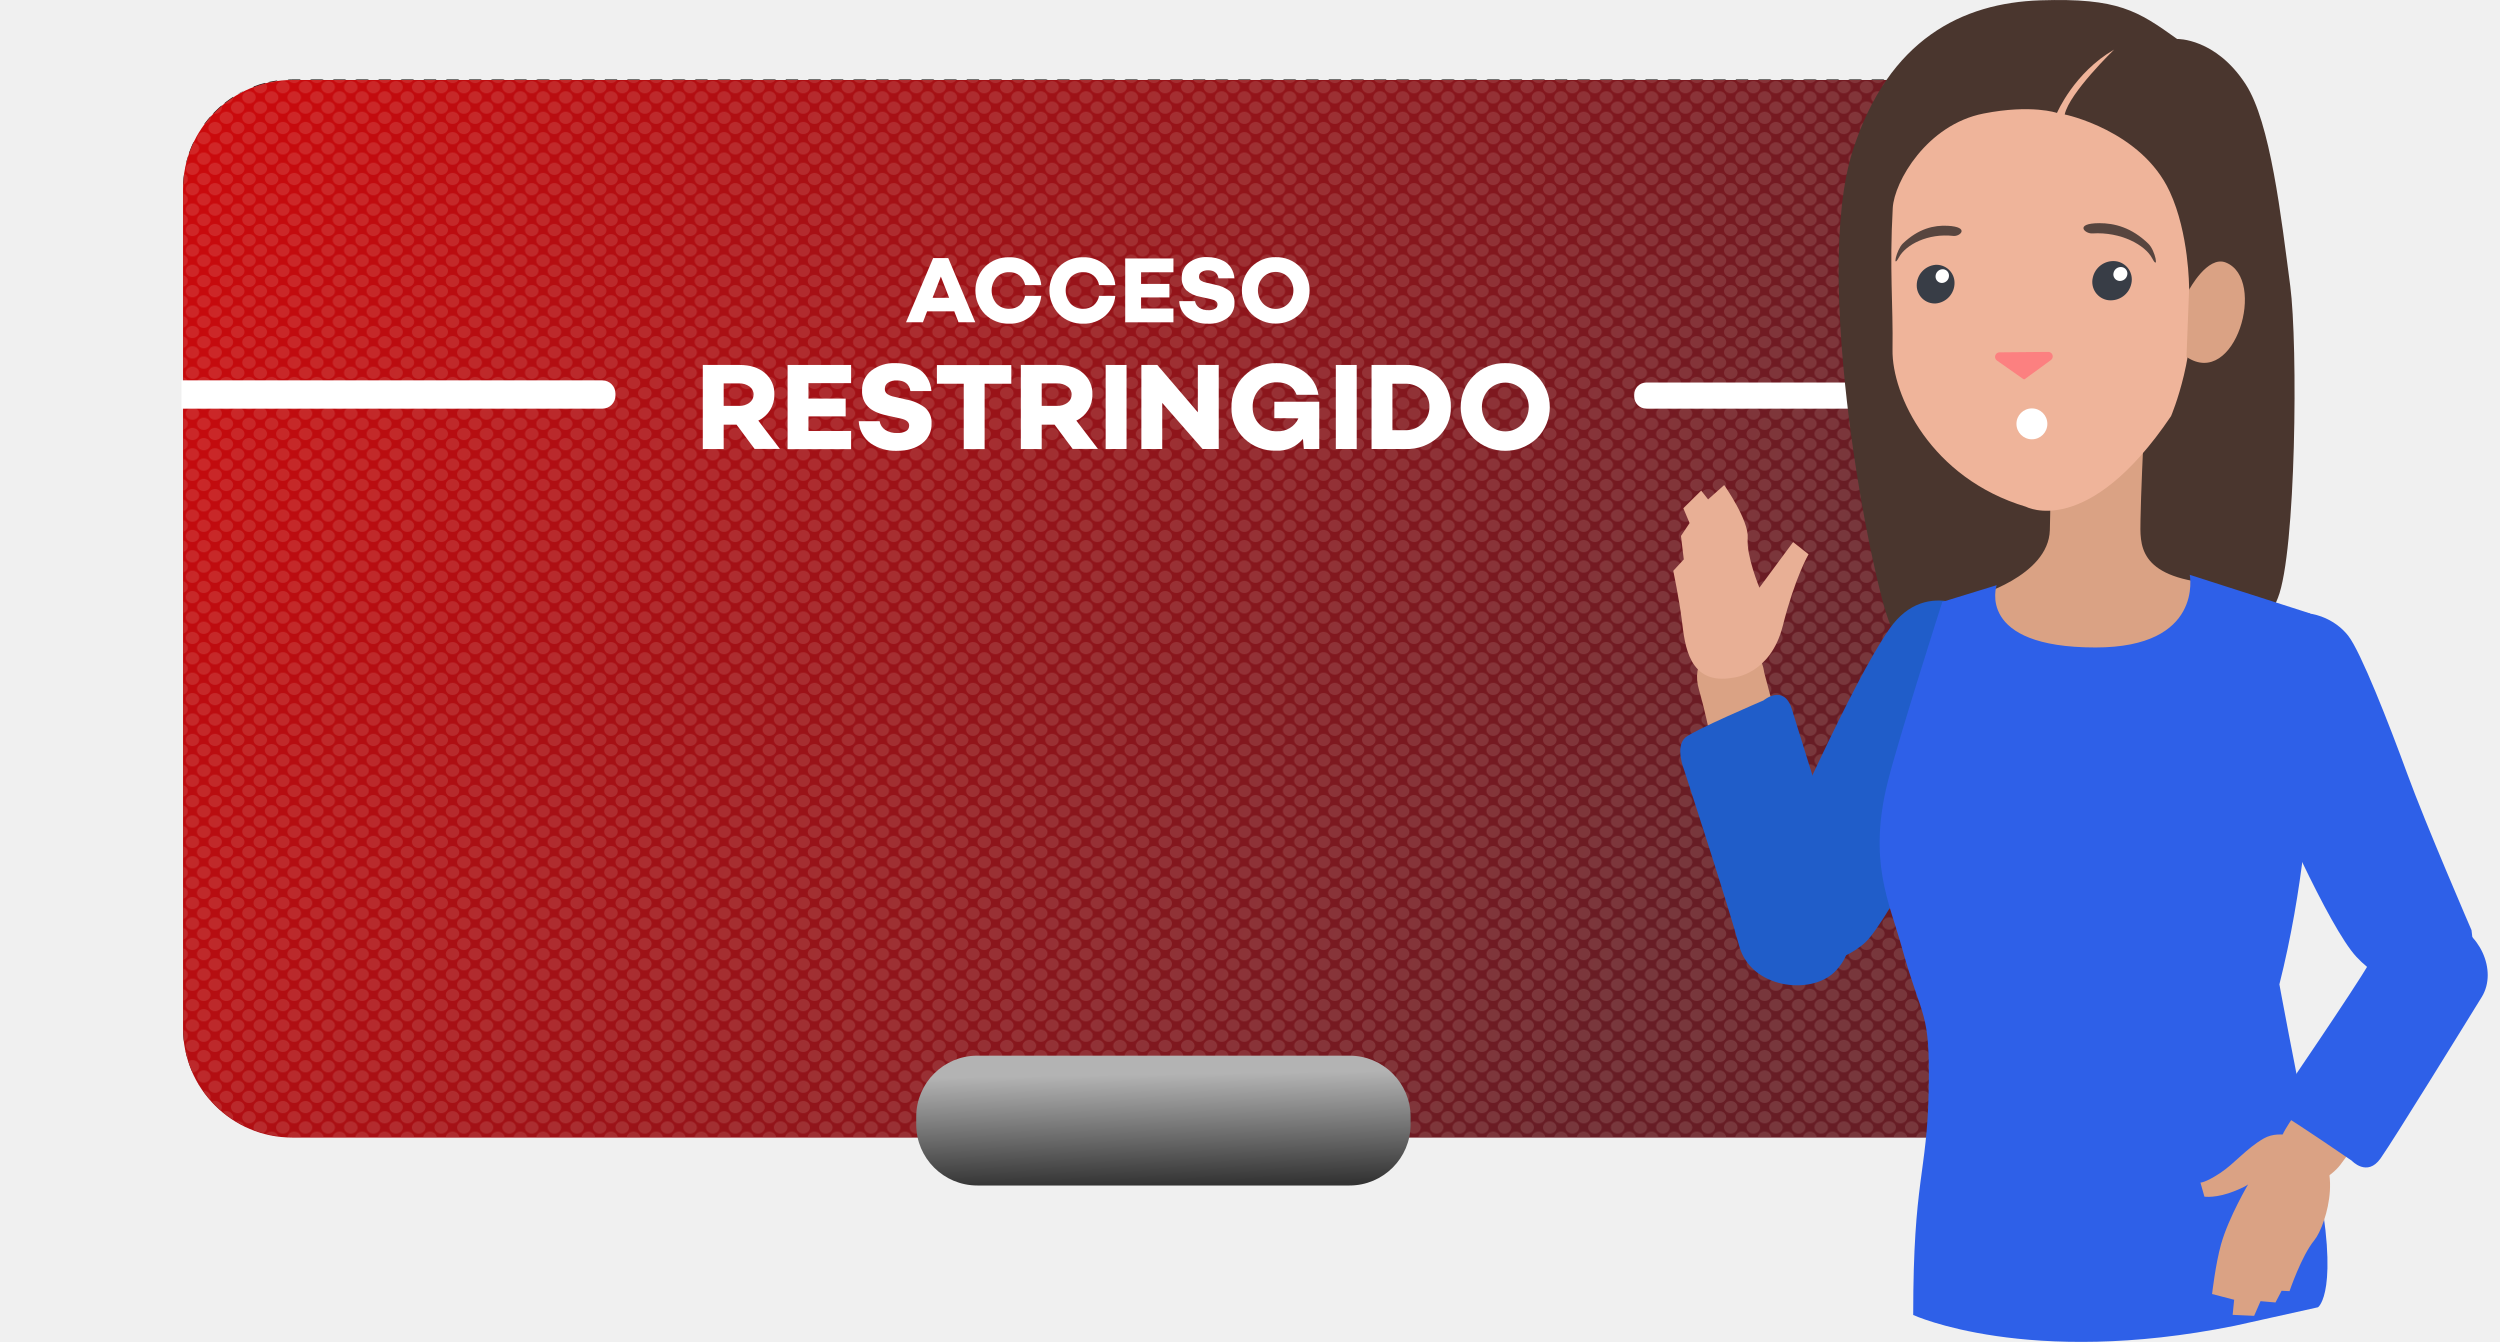
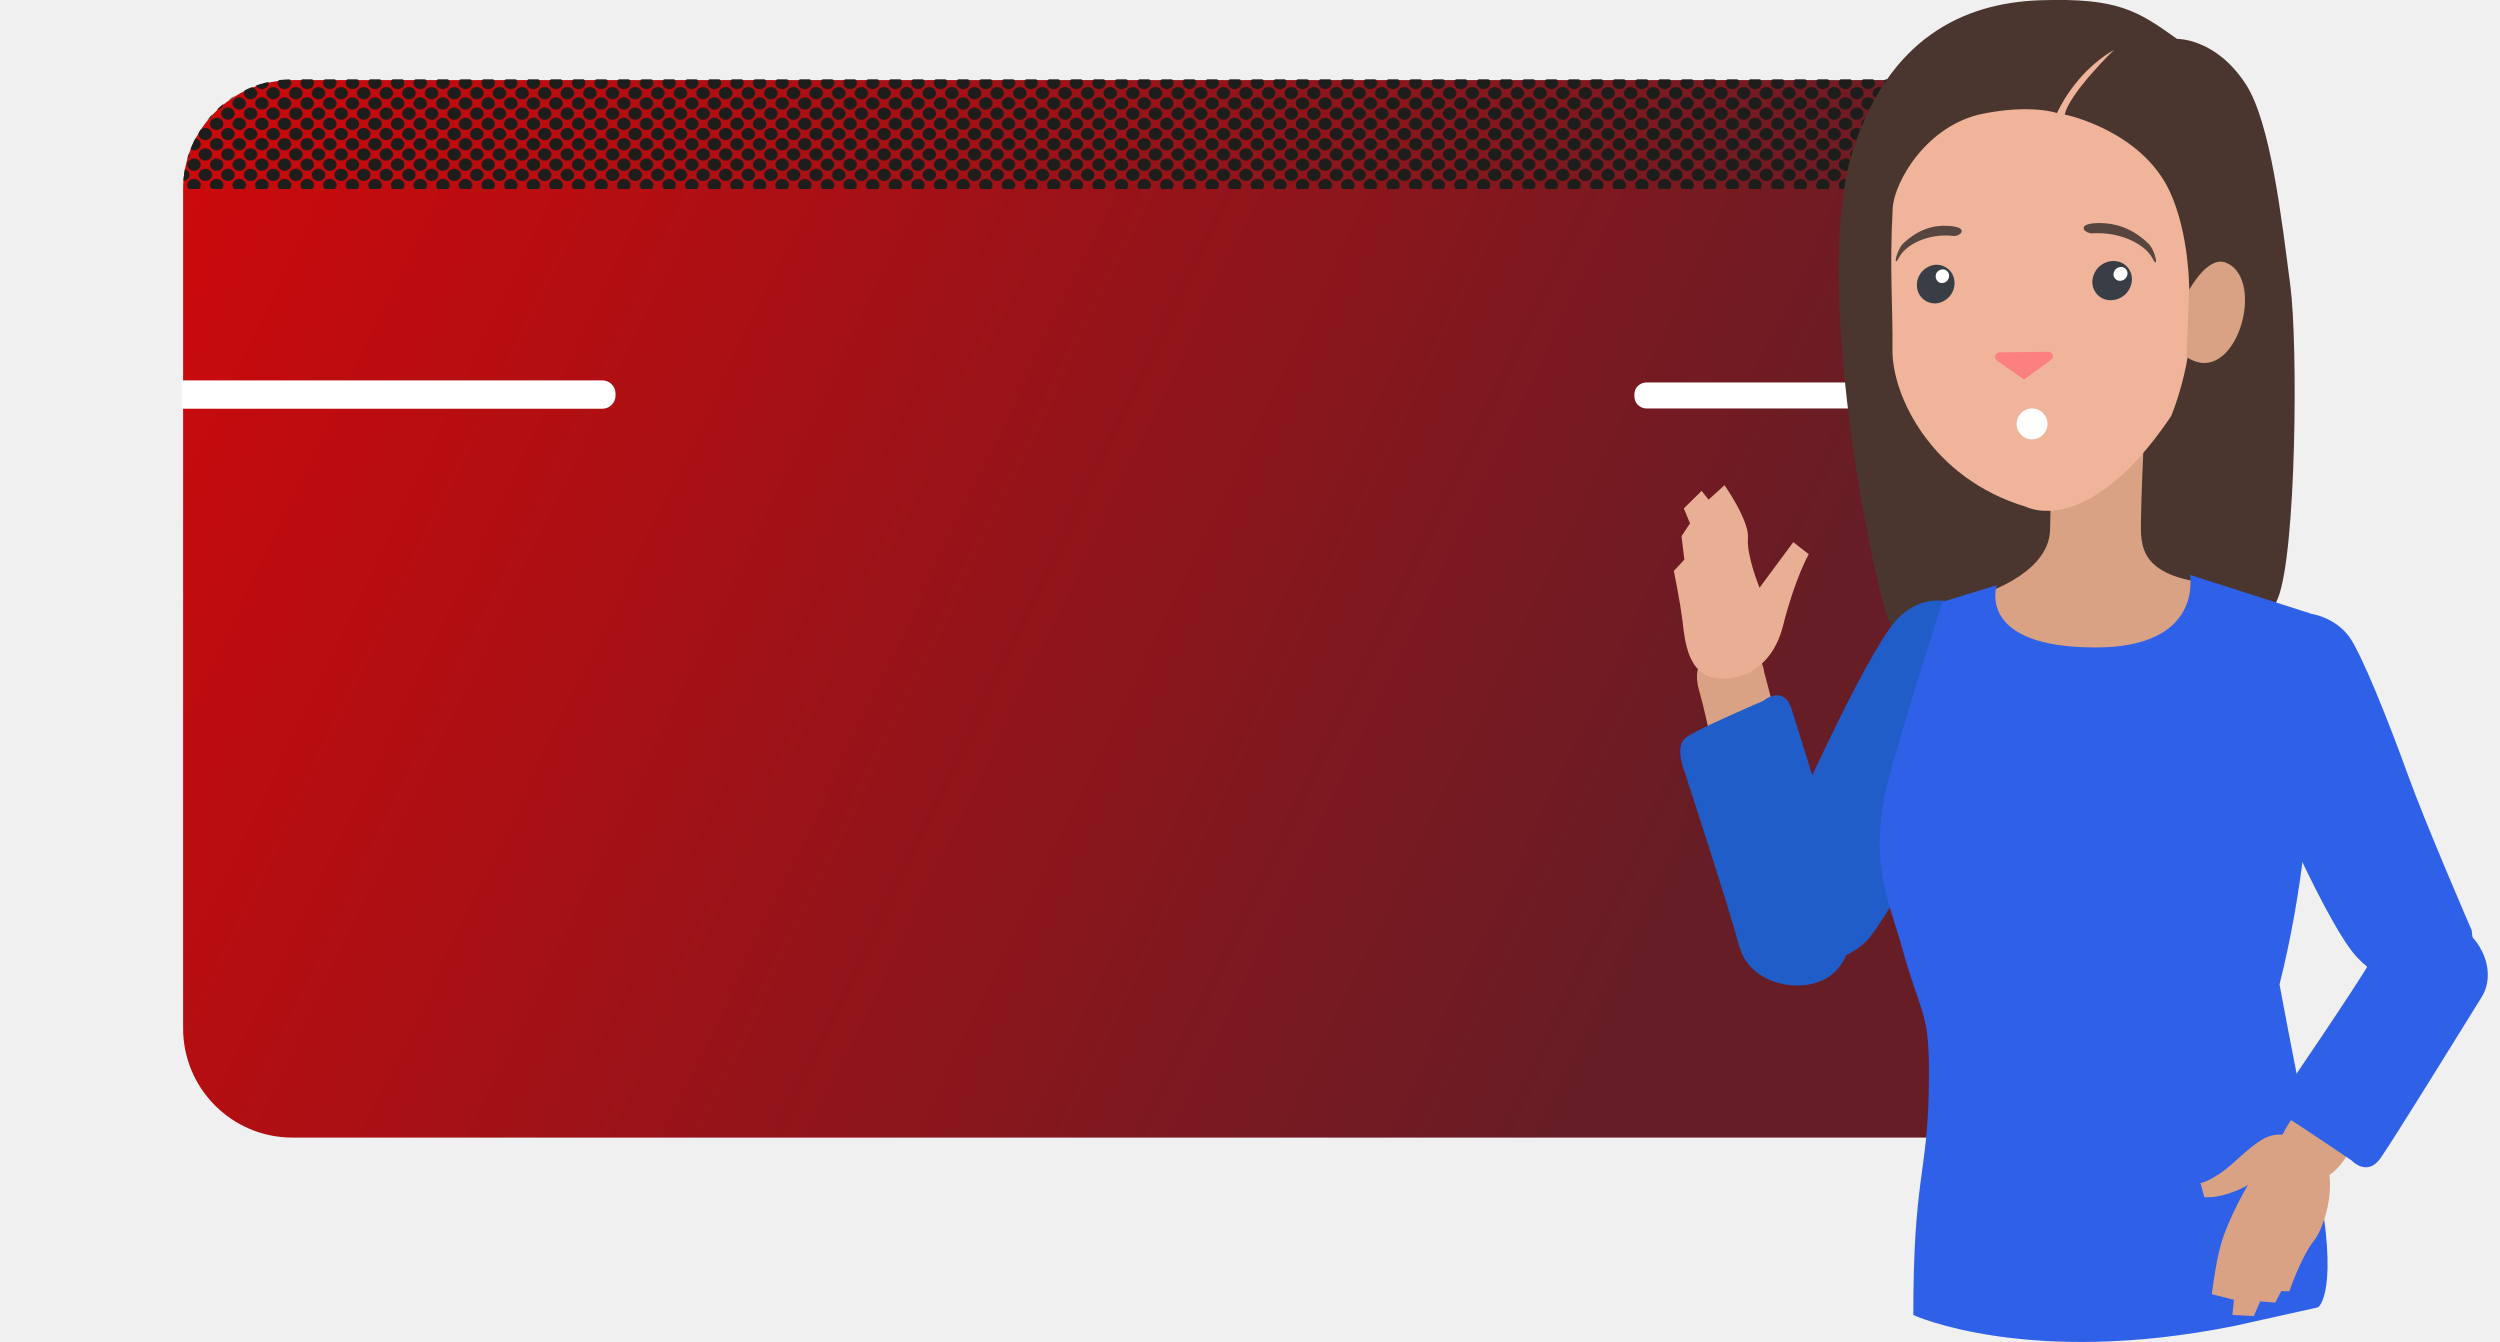
- <svg xmlns="http://www.w3.org/2000/svg" viewBox="0 0 970.73 521">
-   <defs>
-     <style>.cls-1{fill:none;}.cls-2{fill:#1d1d1b;}.cls-3{isolation:isolate;}.cls-4{fill:url(#Degradado_sin_nombre_24);}.cls-5{fill:#fff;}.cls-6{clip-path:url(#clip-path);}.cls-7{mix-blend-mode:screen;fill:url(#_10_ppp_60_);}.cls-8{fill:#4a362e;}.cls-9{fill:#205dc9;}.cls-10{fill:#daa284;}.cls-11{fill:#2e60e8;}.cls-12{fill:#e8af95;}.cls-13{fill:#efb49a;}.cls-14{fill:#383d46;}.cls-15{fill:#57453f;}.cls-16{fill:#fc8080;}.cls-17{fill:url(#Degradado_sin_nombre_2);}</style>
-     <linearGradient id="Degradado_sin_nombre_24" x1="950.56" y1="479" x2="-283.78" y2="-113.67" gradientUnits="userSpaceOnUse">
-       <stop offset="0.24" stop-color="#671d25" />
-       <stop offset="0.59" stop-color="#b30e12" />
-       <stop offset="0.86" stop-color="#ea0405" />
-       <stop offset="1" stop-color="red" />
-     </linearGradient>
-     <clipPath id="clip-path">
-       <rect class="cls-1" x="71.07" y="30.84" width="748.4" height="410.65" rx="42.44" ry="42.44" />
-     </clipPath>
-     <pattern id="_10_ppp_60_" data-name="10 ppp 60%" width="28.8" height="28.8" patternTransform="translate(-43.86 -41.37) scale(0.61 0.55)" patternUnits="userSpaceOnUse" viewBox="0 0 28.8 28.8">
-       <rect class="cls-1" width="28.8" height="28.8" />
-       <circle class="cls-2" cx="28.8" cy="28.8" r="4.32" />
-       <circle class="cls-2" cx="14.4" cy="28.8" r="4.32" />
-       <circle class="cls-2" cx="28.8" cy="14.4" r="4.32" />
-       <circle class="cls-2" cx="14.4" cy="14.4" r="4.32" />
-       <circle class="cls-2" cx="7.2" cy="21.6" r="4.32" />
-       <circle class="cls-2" cx="21.6" cy="21.6" r="4.32" />
-       <circle class="cls-2" cx="7.2" cy="7.2" r="4.32" />
-       <circle class="cls-2" cx="21.6" cy="7.2" r="4.32" />
-       <circle class="cls-2" cy="28.8" r="4.32" />
-       <circle class="cls-2" cy="14.4" r="4.32" />
-       <circle class="cls-2" cx="28.8" r="4.32" />
-       <circle class="cls-2" cx="14.4" r="4.32" />
-       <circle class="cls-2" r="4.32" />
-     </pattern>
-     <linearGradient id="Degradado_sin_nombre_2" x1="450.98" y1="384.56" x2="452.2" y2="465.96" gradientUnits="userSpaceOnUse">
-       <stop offset="0.4" stop-color="#b3b3b3" />
-       <stop offset="0.93" stop-color="#333" />
-     </linearGradient>
-   </defs>
-   <g class="cls-3">
-     <g id="Capa_2" data-name="Capa 2">
+ <svg xmlns="http://www.w3.org/2000/svg" xmlns:xlink="http://www.w3.org/1999/xlink" version="1.1" id="Capa_1" x="0px" y="0px" viewBox="0 0 970.7 521" style="enable-background:new 0 0 970.7 521;" xml:space="preserve">
+   <style type="text/css">
+ 	.st0{fill:none;}
+ 	.st1{fill:#1D1D1B;}
+ 	.st2{fill:url(#SVGID_1_);}
+ 	.st3{fill:#FFFFFF;}
+ 	.st4{clip-path:url(#SVGID_3_);}
+ 	.st5{fill:url(#SVGID_4_);}
+ 	.st6{fill:#4A362E;}
+ 	.st7{fill:#205DC9;}
+ 	.st8{fill:#DAA284;}
+ 	.st9{fill:#2E60E8;}
+ 	.st10{fill:#E8AF95;}
+ 	.st11{fill:#EFB49A;}
+ 	.st12{fill:#383D46;}
+ 	.st13{fill:#57453F;}
+ 	.st14{fill:#FC8080;}
+ </style>
+   <pattern y="521" width="28.8" height="28.8" patternUnits="userSpaceOnUse" id="_10_ppp_60_" viewBox="4.3 -33.1 28.8 28.8" style="overflow:visible;">
+     <g>
+       <rect x="4.3" y="-33.1" class="st0" width="28.8" height="28.8" />
+       <rect x="4.3" y="-33.1" class="st0" width="28.8" height="28.8" />
+       <circle class="st1" cx="33.1" cy="-33.1" r="4.3" />
+       <circle class="st1" cx="18.7" cy="-33.1" r="4.3" />
+       <circle class="st1" cx="33.1" cy="-18.7" r="4.3" />
+       <circle class="st1" cx="18.7" cy="-18.7" r="4.3" />
+       <circle class="st1" cx="11.5" cy="-25.9" r="4.3" />
+       <circle class="st1" cx="25.9" cy="-25.9" r="4.3" />
+       <circle class="st1" cx="11.5" cy="-11.5" r="4.3" />
+       <circle class="st1" cx="25.9" cy="-11.5" r="4.3" />
+       <circle class="st1" cx="4.3" cy="-33.1" r="4.3" />
+       <circle class="st1" cx="4.3" cy="-18.7" r="4.3" />
+       <circle class="st1" cx="33.1" cy="-4.3" r="4.3" />
+       <circle class="st1" cx="18.7" cy="-4.3" r="4.3" />
+       <circle class="st1" cx="4.3" cy="-4.3" r="4.3" />
+     </g>
+   </pattern>
+   <g>
+     <g id="Capa_2">
      <g id="cuadro">
-         <rect class="cls-4" x="71.07" y="31.06" width="748.4" height="410.65" rx="42.44" ry="42.44" />
-         <rect class="cls-5" x="634.55" y="148.53" width="166.09" height="10.14" rx="4.72" ry="4.72" />
-         <path class="cls-5" d="M233.86,147.69H70.47v11H233.86a5.14,5.14,0,0,0,5.13-5.13v-.73A5.14,5.14,0,0,0,233.86,147.69Z" />
-         <text />
-         <g class="cls-6">
-           <rect class="cls-7" y="29.62" width="970.73" height="486.55" />
+         <linearGradient id="SVGID_1_" gradientUnits="userSpaceOnUse" x1="950.56" y1="42.999" x2="-283.78" y2="635.669" gradientTransform="matrix(1 0 0 -1 0 522)">
+           <stop offset="0.24" style="stop-color:#671D25" />
+           <stop offset="0.59" style="stop-color:#B30E12" />
+           <stop offset="0.86" style="stop-color:#EA0405" />
+           <stop offset="1" style="stop-color:#FF0000" />
+         </linearGradient>
+         <path class="st2" d="M113.5,31.1H777c23.4,0,42.4,19,42.4,42.4v325.8c0,23.4-19,42.4-42.4,42.4H113.5c-23.4,0-42.4-19-42.4-42.4     V73.5C71.1,50.1,90.1,31.1,113.5,31.1z" />
+         <path class="st3" d="M639.3,148.5h156.7c2.6,0,4.7,2.1,4.7,4.7v0.7c0,2.6-2.1,4.7-4.7,4.7H639.3c-2.6,0-4.7-2.1-4.7-4.7v-0.7     C634.5,150.6,636.7,148.5,639.3,148.5z" />
+         <path class="st3" d="M233.9,147.7H70.5v11h163.4c2.8,0,5.1-2.3,5.1-5.1v-0.7C239,150,236.7,147.7,233.9,147.7z" />
+         <g>
+           <defs>
+             <path id="SVGID_2_" d="M113.5,30.8H777c23.4,0,42.4,19,42.4,42.4V399c0,23.4-19,42.4-42.4,42.4H113.5       c-23.4,0-42.4-19-42.4-42.4V73.3C71.1,49.8,90.1,30.8,113.5,30.8z" />
+           </defs>
+           <clipPath id="SVGID_3_">
+             <use xlink:href="#SVGID_2_" style="overflow:visible;" />
+           </clipPath>
+           <g class="st4">
+             <pattern id="SVGID_4_" xlink:href="#_10_ppp_60_" patternTransform="matrix(0.61 0 0 -0.55 -3034.195 -12400.767)">
+ 					</pattern>
+             <rect y="29.6" class="st5" width="970.7" height="486.5" />
+           </g>
        </g>
      </g>
      <g id="personaje">
-         <path class="cls-8" d="M845.35,15.13c-15.28-10.95-22.92-16-53.14-15s-58.85,15.07-72.72,58.08c-16.14,50.07,7.28,167.14,14.4,184.18,14.58,34.94,47.25,14.56,87.59,14.4s54.41-3,63-24.6c7.07-17.77,7.83-98.24,4.8-121.19-3.54-26.82-7.68-63.5-17.34-78.34C860.26,14.71,845.35,15.13,845.35,15.13Z" />
-         <path class="cls-9" d="M769.91,239.12s-21.32-16.28-36.26,5.08-40.45,80.87-46.77,92.27-6.94,31,2.09,37.25c6.76,4.72,26.39.75,35.53-8s39.52-67.92,45.34-80.15C781.24,261.66,775.6,246.16,769.91,239.12Z" />
-         <path class="cls-10" d="M766.65,231.67s28.79-7.78,29.29-25.85,0-29.61,0-29.61.5-12,18.07-12S832.28,171,832.28,171s-1,21.31-1.14,30.81S829.81,224,859,226.58c5,.45-5.9,68.86-65.62,64.79C750.78,288.47,766.65,231.67,766.65,231.67Z" />
-         <path class="cls-11" d="M899.47,456c-9.6-47.4-14.4-73.79-14.4-73.79,18.29-72.7,12-144,12-144l-46.8-15s5.47,28.2-36.6,28.2c-46.68,0-38.39-24.18-38.39-24.18l-21.1,6.49s-16.66,52-21.1,69.55c-7.86,31.11.46,46.82,5.4,64.64,8.09,29.17,11,23.73,10.4,55.69-.6,32.4-6,33.89-6,87,0,0,44.4,20.4,124.79,4.2l32.4-7.2S908.73,501.69,899.47,456Z" />
-         <path class="cls-11" d="M959.67,361.18s-17.75-41-24.93-60.67-18.07-47.4-22.92-53.62-14.36-11.09-26-8-19,33.71-11.1,52.86,29.61,68.35,40.26,79.79,22.78,12.77,31.19,10.73S962.14,378,959.67,361.18Z" />
-         <path class="cls-10" d="M907.74,407.34l-19.11,29.15c-2.94,4.49-9,15.92.36,21.9,7.39,4.73,16.43-1.8,19.66-6s22.27-30.51,22.27-30.51Z" />
-         <path class="cls-11" d="M950.32,357.93c-7.71-2-23.33,4.25-30.05,15.63s-33.51,50.6-33.51,50.6-5,6.14.25,9.17,26.14,17.34,26.14,17.34,6,6.51,11.2-.87,32.92-52.34,39.28-62.65S962.62,361.19,950.32,357.93Z" />
-         <path class="cls-10" d="M694.49,297l-.55-2.1L685,261s-.95-10.74-11.15-10.67-17.42,6.63-14.09,17.69,8.44,38.36,8.44,38.36,6.43,11.66,16.48,7.88S694.49,297,694.49,297Z" />
-         <path class="cls-9" d="M716.92,344.19c2.78,10.07,4.58,24.42-4.73,33.37s-32.45,6.21-36.88-10.32C671.37,352.5,653.94,299,653.94,299s-3.62-8.89.37-12.55c3-2.77,30.44-14.48,30.44-14.48s7.92-6.63,11,3.36S714.14,334.12,716.92,344.19Z" />
-         <path class="cls-12" d="M673.06,263.12s14.41-1.17,19.19-20.12,10-27.78,10-27.78l-6-4.74-13.09,17.71s-5.12-12.36-4.54-19.2-9.13-20.65-9.13-20.65l-6.25,5.57-2.68-3.41-6.94,6.84,2.43,5.77-3.34,5,1.09,9.1-4.08,4.43s2.27,10.79,3.38,19.63S655.56,266.41,673.06,263.12Z" />
-         <path class="cls-10" d="M894.77,442.77s-9-4.58-15.76-.72-11.28,9.71-17,13.47-7.6,3.67-7.6,3.67l1.55,5.46s4.63.74,12-2.28c6.28-2.57,5.31-3.09,5.31-3.09s-7.91,13.33-10.87,23.93c-2.14,7.64-3.47,19.25-3.47,19.25l8.57,2.23-.58,5.86,8.34.38,2.49-5.7,5.8.51,2.37-4.54,3.09.14s4.65-13.72,9.57-19.69S911.2,449.09,894.77,442.77Z" />
-         <path class="cls-13" d="M842.48,74.39C850,90.58,850,111.58,850,111.58c4,24.23-7,50-7,50-32.4,48-56.29,35.2-56.29,35.2-37-11.08-52.14-43.4-51.86-61s-1.24-31,.09-55c.56-10.21,13.23-32.38,35.28-36.7,18.66-3.66,28.49-.23,28.49-.23s6.6-15.6,22.2-24.6c0,0-17.4,16.8-19.2,25.2C801.68,44.4,831.47,50.61,842.48,74.39Z" />
-         <path class="cls-14" d="M821.59,101.43a8.18,8.18,0,0,0-9,6.48,7.14,7.14,0,0,0,6,8.65,8.18,8.18,0,0,0,9-6.48A7.14,7.14,0,0,0,821.59,101.43Z" />
-         <path class="cls-5" d="M820.66,106a2.54,2.54,0,0,0,2.12,3.07,2.91,2.91,0,0,0,3.21-2.3,2.54,2.54,0,0,0-2.11-3.07A2.91,2.91,0,0,0,820.66,106Z" />
-         <path class="cls-14" d="M751.5,102.83a8,8,0,0,0-7.25,8,7,7,0,0,0,7.43,7,8,8,0,0,0,7.25-8A7,7,0,0,0,751.5,102.83Z" />
-         <path class="cls-5" d="M751.56,107.38a2.47,2.47,0,0,0,2.64,2.49,2.83,2.83,0,0,0,2.58-2.84,2.47,2.47,0,0,0-2.64-2.49A2.83,2.83,0,0,0,751.56,107.38Z" />
-         <path class="cls-15" d="M812.46,90.64c11-.69,20.45,4.44,23.2,9.64s1.29-3-1.45-5.63c-6.55-6.35-13.15-8-19.12-8C805.36,86.71,809.47,90.83,812.46,90.64Z" />
-         <path class="cls-15" d="M758.48,91.61C748.62,90.49,740,95,737.34,99.92s-1-2.91,1.5-5.35c6.1-5.83,12.07-7.17,17.42-6.9C765,88.12,761.15,91.91,758.48,91.61Z" />
-         <path class="cls-16" d="M785.94,147.32a1.69,1.69,0,0,1-.43-.22L775.41,140a1.75,1.75,0,0,1,1-3.19l18.88-.17a1.75,1.75,0,0,1,1.05,3.17l-10,7.31A1.72,1.72,0,0,1,785.94,147.32Z" />
-         <path class="cls-10" d="M850,112.55s7.16-13.48,14.28-10.61c16.09,6.47,3.62,49.29-15.28,36.64Z" />
+         <path class="st6" d="M845.3,15.1c-15.3-10.9-22.9-16-53.1-15s-58.8,15.1-72.7,58.1c-16.1,50.1,7.3,167.1,14.4,184.2     c14.6,34.9,47.2,14.6,87.6,14.4s54.4-3,63-24.6c7.1-17.8,7.8-98.2,4.8-121.2c-3.5-26.8-7.7-63.5-17.3-78.3     C860.3,14.7,845.3,15.1,845.3,15.1z" />
+         <path class="st7" d="M769.9,239.1c0,0-21.3-16.3-36.3,5.1s-40.5,80.9-46.8,92.3s-6.9,31,2.1,37.2c6.8,4.7,26.4,0.8,35.5-8     s39.5-67.9,45.3-80.1C781.2,261.7,775.6,246.2,769.9,239.1z" />
+         <path class="st8" d="M766.7,231.7c0,0,28.8-7.8,29.3-25.9s0-29.6,0-29.6s0.5-12,18.1-12s18.3,6.8,18.3,6.8s-1,21.3-1.1,30.8     s-1.3,22.2,27.9,24.8c5,0.4-5.9,68.9-65.6,64.8C750.8,288.5,766.7,231.7,766.7,231.7z" />
+         <path class="st9" d="M899.5,456c-9.6-47.4-14.4-73.8-14.4-73.8c18.3-72.7,12-144,12-144l-46.8-15c0,0,5.5,28.2-36.6,28.2     c-46.7,0-38.4-24.2-38.4-24.2l-21.1,6.5c0,0-16.7,52-21.1,69.6c-7.9,31.1,0.5,46.8,5.4,64.6c8.1,29.2,11,23.7,10.4,55.7     c-0.6,32.4-6,33.9-6,87c0,0,44.4,20.4,124.8,4.2l32.4-7.2C900.1,507.6,908.7,501.7,899.5,456z" />
+         <path class="st9" d="M959.7,361.2c0,0-17.8-41-24.9-60.7s-18.1-47.4-22.9-53.6s-14.4-11.1-26-8s-19,33.7-11.1,52.9     s29.6,68.4,40.3,79.8s22.8,12.8,31.2,10.7S962.1,378,959.7,361.2z" />
+         <path class="st8" d="M907.7,407.3l-19.1,29.1c-2.9,4.5-9,15.9,0.4,21.9c7.4,4.7,16.4-1.8,19.7-6s22.3-30.5,22.3-30.5L907.7,407.3     z" />
+         <path class="st9" d="M950.3,357.9c-7.7-2-23.3,4.2-30,15.6s-33.5,50.6-33.5,50.6s-5,6.1,0.2,9.2s26.1,17.3,26.1,17.3     s6,6.5,11.2-0.9s32.9-52.3,39.3-62.6S962.6,361.2,950.3,357.9z" />
+         <path class="st8" d="M694.5,297l-0.5-2.1L685,261c0,0-1-10.7-11.2-10.7s-17.4,6.6-14.1,17.7s8.4,38.4,8.4,38.4s6.4,11.7,16.5,7.9     S694.5,297,694.5,297z" />
+         <path class="st7" d="M716.9,344.2c2.8,10.1,4.6,24.4-4.7,33.4s-32.5,6.2-36.9-10.3c-3.9-14.7-21.4-68.2-21.4-68.2     s-3.6-8.9,0.4-12.5c3-2.8,30.4-14.5,30.4-14.5s7.9-6.6,11,3.4S714.1,334.1,716.9,344.2z" />
+         <path class="st10" d="M673.1,263.1c0,0,14.4-1.2,19.2-20.1s10-27.8,10-27.8l-6-4.7l-13.1,17.7c0,0-5.1-12.4-4.5-19.2     s-9.1-20.6-9.1-20.6l-6.2,5.6l-2.7-3.4l-6.9,6.8l2.4,5.8l-3.3,5l1.1,9.1l-4.1,4.4c0,0,2.3,10.8,3.4,19.6S655.6,266.4,673.1,263.1     z" />
+         <path class="st8" d="M894.8,442.8c0,0-9-4.6-15.8-0.7s-11.3,9.7-17,13.5s-7.6,3.7-7.6,3.7l1.5,5.5c0,0,4.6,0.7,12-2.3     c6.3-2.6,5.3-3.1,5.3-3.1s-7.9,13.3-10.9,23.9c-2.1,7.6-3.5,19.2-3.5,19.2l8.6,2.2l-0.6,5.9l8.3,0.4l2.5-5.7l5.8,0.5l2.4-4.5     l3.1,0.1c0,0,4.7-13.7,9.6-19.7S911.2,449.1,894.8,442.8z" />
+         <path class="st11" d="M842.5,74.4c7.5,16.2,7.5,37.2,7.5,37.2c4,24.2-7,50-7,50c-32.4,48-56.3,35.2-56.3,35.2     c-37-11.1-52.1-43.4-51.9-61s-1.2-31,0.1-55c0.6-10.2,13.2-32.4,35.3-36.7c18.7-3.7,28.5-0.2,28.5-0.2s6.6-15.6,22.2-24.6     c0,0-17.4,16.8-19.2,25.2C801.7,44.4,831.5,50.6,842.5,74.4z" />
+         <path class="st12" d="M821.6,101.4c-4.2-0.5-8.1,2.3-9,6.5c-0.9,3.8,1.5,7.7,5.4,8.5c0.2,0,0.4,0.1,0.6,0.1     c4.2,0.5,8.1-2.3,9-6.5c0.9-3.8-1.5-7.7-5.4-8.5C822,101.5,821.8,101.5,821.6,101.4z" />
+         <path class="st3" d="M820.7,106c-0.3,1.4,0.6,2.7,1.9,3c0.1,0,0.1,0,0.2,0c1.5,0.2,2.9-0.8,3.2-2.3c0.3-1.4-0.6-2.7-1.9-3     c-0.1,0-0.1,0-0.2,0C822.4,103.5,821,104.5,820.7,106z" />
+         <path class="st12" d="M751.5,102.8c-4.1,0.4-7.3,3.9-7.2,8c0,3.9,3.1,7,7,7c0.1,0,0.3,0,0.4,0c4.1-0.4,7.3-3.9,7.2-8     c0-3.9-3.1-7-7-7C751.8,102.8,751.6,102.8,751.5,102.8z" />
+         <path class="st3" d="M751.6,107.4c0,1.4,1.1,2.5,2.4,2.5c0.1,0,0.1,0,0.2,0c1.5-0.1,2.6-1.4,2.6-2.8c0-1.4-1.1-2.5-2.4-2.5     c-0.1,0-0.1,0-0.2,0C752.7,104.7,751.5,105.9,751.6,107.4z" />
+         <path class="st13" d="M812.5,90.6c11-0.7,20.5,4.4,23.2,9.6s1.3-3-1.5-5.6c-6.5-6.3-13.2-8-19.1-8     C805.4,86.7,809.5,90.8,812.5,90.6z" />
+         <path class="st13" d="M758.5,91.6c-9.9-1.1-18.5,3.4-21.1,8.3s-1-2.9,1.5-5.3c6.1-5.8,12.1-7.2,17.4-6.9     C765,88.1,761.2,91.9,758.5,91.6z" />
+         <path class="st14" d="M785.9,147.3c-0.2-0.1-0.3-0.1-0.4-0.2l-10.1-7.1c-0.8-0.5-1-1.6-0.4-2.4c0.3-0.5,0.9-0.8,1.4-0.8l18.9-0.2     c1,0,1.8,0.8,1.8,1.7c0,0.6-0.3,1.1-0.7,1.4l-10,7.3C786.2,147.2,786.1,147.3,785.9,147.3z" />
+         <path class="st8" d="M850,112.6c0,0,7.2-13.5,14.3-10.6c16.1,6.5,3.6,49.3-15.3,36.6L850,112.6z" />
      </g>
      <g id="texto">
-         <circle class="cls-5" cx="788.97" cy="164.58" r="6" />
-       </g>
-       <g id="titulo">
-         <path class="cls-5" d="M370.54,120.88H360l-1.64,4.26h-6.56l10.53-24.93h5.87l10.5,24.93h-6.52Zm-2-5.25-3.21-8.24-3.21,8.24Z" />
-         <path class="cls-5" d="M391.9,119.9a6.12,6.12,0,0,0,4-1.33,6.37,6.37,0,0,0,2.11-3.7h6.31a11.88,11.88,0,0,1-4,7.82,12.36,12.36,0,0,1-8.46,3,12.88,12.88,0,0,1-9.37-3.66,13.25,13.25,0,0,1,0-18.48,12.88,12.88,0,0,1,9.37-3.66,12.37,12.37,0,0,1,8.46,3,11.89,11.89,0,0,1,4,7.82h-6.31a6.37,6.37,0,0,0-2.11-3.7,6.13,6.13,0,0,0-4-1.33,6.49,6.49,0,0,0-4.94,2,7.81,7.81,0,0,0,0,10.24A6.49,6.49,0,0,0,391.9,119.9Z" />
-         <path class="cls-5" d="M420.65,119.9a6.12,6.12,0,0,0,4-1.33,6.37,6.37,0,0,0,2.11-3.7h6.31a11.88,11.88,0,0,1-4,7.82,12.36,12.36,0,0,1-8.46,3,12.88,12.88,0,0,1-9.37-3.66,13.25,13.25,0,0,1,0-18.48,12.88,12.88,0,0,1,9.37-3.66,12.37,12.37,0,0,1,8.46,3,11.89,11.89,0,0,1,4,7.82h-6.31a6.37,6.37,0,0,0-2.11-3.7,6.13,6.13,0,0,0-4-1.33,6.49,6.49,0,0,0-4.94,2,7.81,7.81,0,0,0,0,10.24A6.49,6.49,0,0,0,420.65,119.9Z" />
-         <path class="cls-5" d="M443.07,105.72v4.52h11v5.25h-11v4.3h12.57v5.36H436.91V100.36h18.73v5.36Z" />
-         <path class="cls-5" d="M468.73,99.82a15,15,0,0,1,3.3.36,13.13,13.13,0,0,1,3.24,1.22A7.35,7.35,0,0,1,478,104a8.87,8.87,0,0,1,1.33,4.08h-6.2q-.55-3.13-4-3.13a4.5,4.5,0,0,0-2.57.66,2.08,2.08,0,0,0-1,1.82,1.74,1.74,0,0,0,.69,1.49,5.87,5.87,0,0,0,2.15.84l3.46.8a12.68,12.68,0,0,1,5.58,2.42,5.78,5.78,0,0,1,1.9,4.65,7,7,0,0,1-2.81,5.89,11.9,11.9,0,0,1-7.47,2.17,13,13,0,0,1-7.65-2.21,8.5,8.5,0,0,1-3.54-6.54h6.16a3.79,3.79,0,0,0,1.66,2.57,6.2,6.2,0,0,0,3.55.93,4.79,4.79,0,0,0,2.61-.58,1.82,1.82,0,0,0,.89-1.6q0-1.6-2.62-2.11l-4.08-.91a10.69,10.69,0,0,1-5.43-2.57,6.42,6.42,0,0,1-1.75-4.72A7.2,7.2,0,0,1,461.6,102,11,11,0,0,1,468.73,99.82Z" />
-         <path class="cls-5" d="M495.33,99.85a12.81,12.81,0,0,1,9.39,3.74,13,13,0,0,1,0,18.33,13.61,13.61,0,0,1-18.73,0,13,13,0,0,1,0-18.33A12.76,12.76,0,0,1,495.33,99.85Zm-4.92,18a6.82,6.82,0,0,0,9.84,0,7.55,7.55,0,0,0,0-10.17,6.82,6.82,0,0,0-9.84,0,7.55,7.55,0,0,0,0,10.17Z" />
-         <path class="cls-5" d="M286,164.9h-5v9.46h-8.11V141.71h14.3q6.1,0,9.79,3.1a10.36,10.36,0,0,1,3.7,8.38,10.94,10.94,0,0,1-6.24,10.13l8.4,11H293Zm-5-7.3h6a6.43,6.43,0,0,0,4-1.22,3.83,3.83,0,0,0,1.61-3.19,3.72,3.72,0,0,0-1.61-3.12,6.52,6.52,0,0,0-4-1.2h-6Z" />
-         <path class="cls-5" d="M313.92,148.77v6h14.45v6.91H313.92v5.66h16.56v7.06H305.81V141.71h24.67v7.06Z" />
-         <path class="cls-5" d="M347.71,141a19.77,19.77,0,0,1,4.34.48,17.29,17.29,0,0,1,4.27,1.61,9.69,9.69,0,0,1,3.6,3.38,11.7,11.7,0,0,1,1.75,5.38h-8.16q-.72-4.13-5.28-4.13a5.92,5.92,0,0,0-3.38.86,2.74,2.74,0,0,0-1.27,2.4,2.29,2.29,0,0,0,.91,2,7.73,7.73,0,0,0,2.83,1.1l4.56,1.06a16.69,16.69,0,0,1,7.34,3.19,7.62,7.62,0,0,1,2.5,6.12,9.27,9.27,0,0,1-3.7,7.75q-3.7,2.86-9.84,2.86a17.07,17.07,0,0,1-10.08-2.9,11.2,11.2,0,0,1-4.66-8.62h8.11a5,5,0,0,0,2.18,3.38,8.17,8.17,0,0,0,4.68,1.22,6.3,6.3,0,0,0,3.43-.77,2.4,2.4,0,0,0,1.18-2.11q0-2.11-3.46-2.78l-5.38-1.2q-4.85-1.06-7.15-3.38a8.45,8.45,0,0,1-2.3-6.22,9.48,9.48,0,0,1,3.58-7.75A14.42,14.42,0,0,1,347.71,141Z" />
-         <path class="cls-5" d="M392.69,149H382.32v25.39h-8.11V149H363.79v-7.25h28.9Z" />
-         <path class="cls-5" d="M409.49,164.9h-5v9.46h-8.11V141.71h14.3q6.1,0,9.79,3.1a10.36,10.36,0,0,1,3.7,8.38,10.94,10.94,0,0,1-6.24,10.13l8.4,11H416.5Zm-5-7.3h6a6.43,6.43,0,0,0,4-1.22,3.83,3.83,0,0,0,1.61-3.19,3.72,3.72,0,0,0-1.61-3.12,6.52,6.52,0,0,0-4-1.2h-6Z" />
-         <path class="cls-5" d="M437.43,141.71v32.64h-8.11V141.71Z" />
-         <path class="cls-5" d="M473.23,141.71v32.64h-6.29l-15.65-17.9v17.9h-8.11V141.71h6.19l15.74,18.38V141.71Z" />
-         <path class="cls-5" d="M512.26,156v18.34h-6l-.34-3.94A12.57,12.57,0,0,1,495.55,175a17.13,17.13,0,0,1-12.48-4.78,15.92,15.92,0,0,1-4.9-11.88,16.7,16.7,0,0,1,5-12.46,17.13,17.13,0,0,1,12.5-4.87,17.83,17.83,0,0,1,10.71,3.29,13.58,13.58,0,0,1,5.57,9h-8.5q-1.83-4.85-7.63-4.85a9.06,9.06,0,0,0-6.79,2.69,9.62,9.62,0,0,0-2.62,7,9.08,9.08,0,0,0,9.5,9.31,8.61,8.61,0,0,0,8.26-5l-9.36-.1V156Z" />
-         <path class="cls-5" d="M526.8,141.71v32.64h-8.11V141.71Z" />
-         <path class="cls-5" d="M532.56,141.71h13.15a18,18,0,0,1,12.65,4.54,15.11,15.11,0,0,1,5,11.69,15.37,15.37,0,0,1-5,11.83,17.92,17.92,0,0,1-12.65,4.58H532.56Zm8.11,25.34h5a9.19,9.19,0,0,0,6.67-2.62,8.71,8.71,0,0,0,2.69-6.5,8.44,8.44,0,0,0-2.69-6.36,9.29,9.29,0,0,0-6.67-2.57h-5Z" />
-         <path class="cls-5" d="M584.45,141A16.86,16.86,0,0,1,596.81,146a17.15,17.15,0,0,1,0,24.14,17.93,17.93,0,0,1-24.67,0,17.15,17.15,0,0,1,0-24.14A16.8,16.8,0,0,1,584.45,141ZM578,164.73a9,9,0,0,0,13,0,9.95,9.95,0,0,0,0-13.39,9,9,0,0,0-13,0,9.95,9.95,0,0,0,0,13.39Z" />
-       </g>
-       <g id="boton">
-         <rect class="cls-17" x="355.76" y="409.9" width="191.96" height="50.42" rx="23.73" ry="23.73" />
+         <circle class="st3" cx="789" cy="164.6" r="6" />
      </g>
    </g>
  </g>
</svg>
